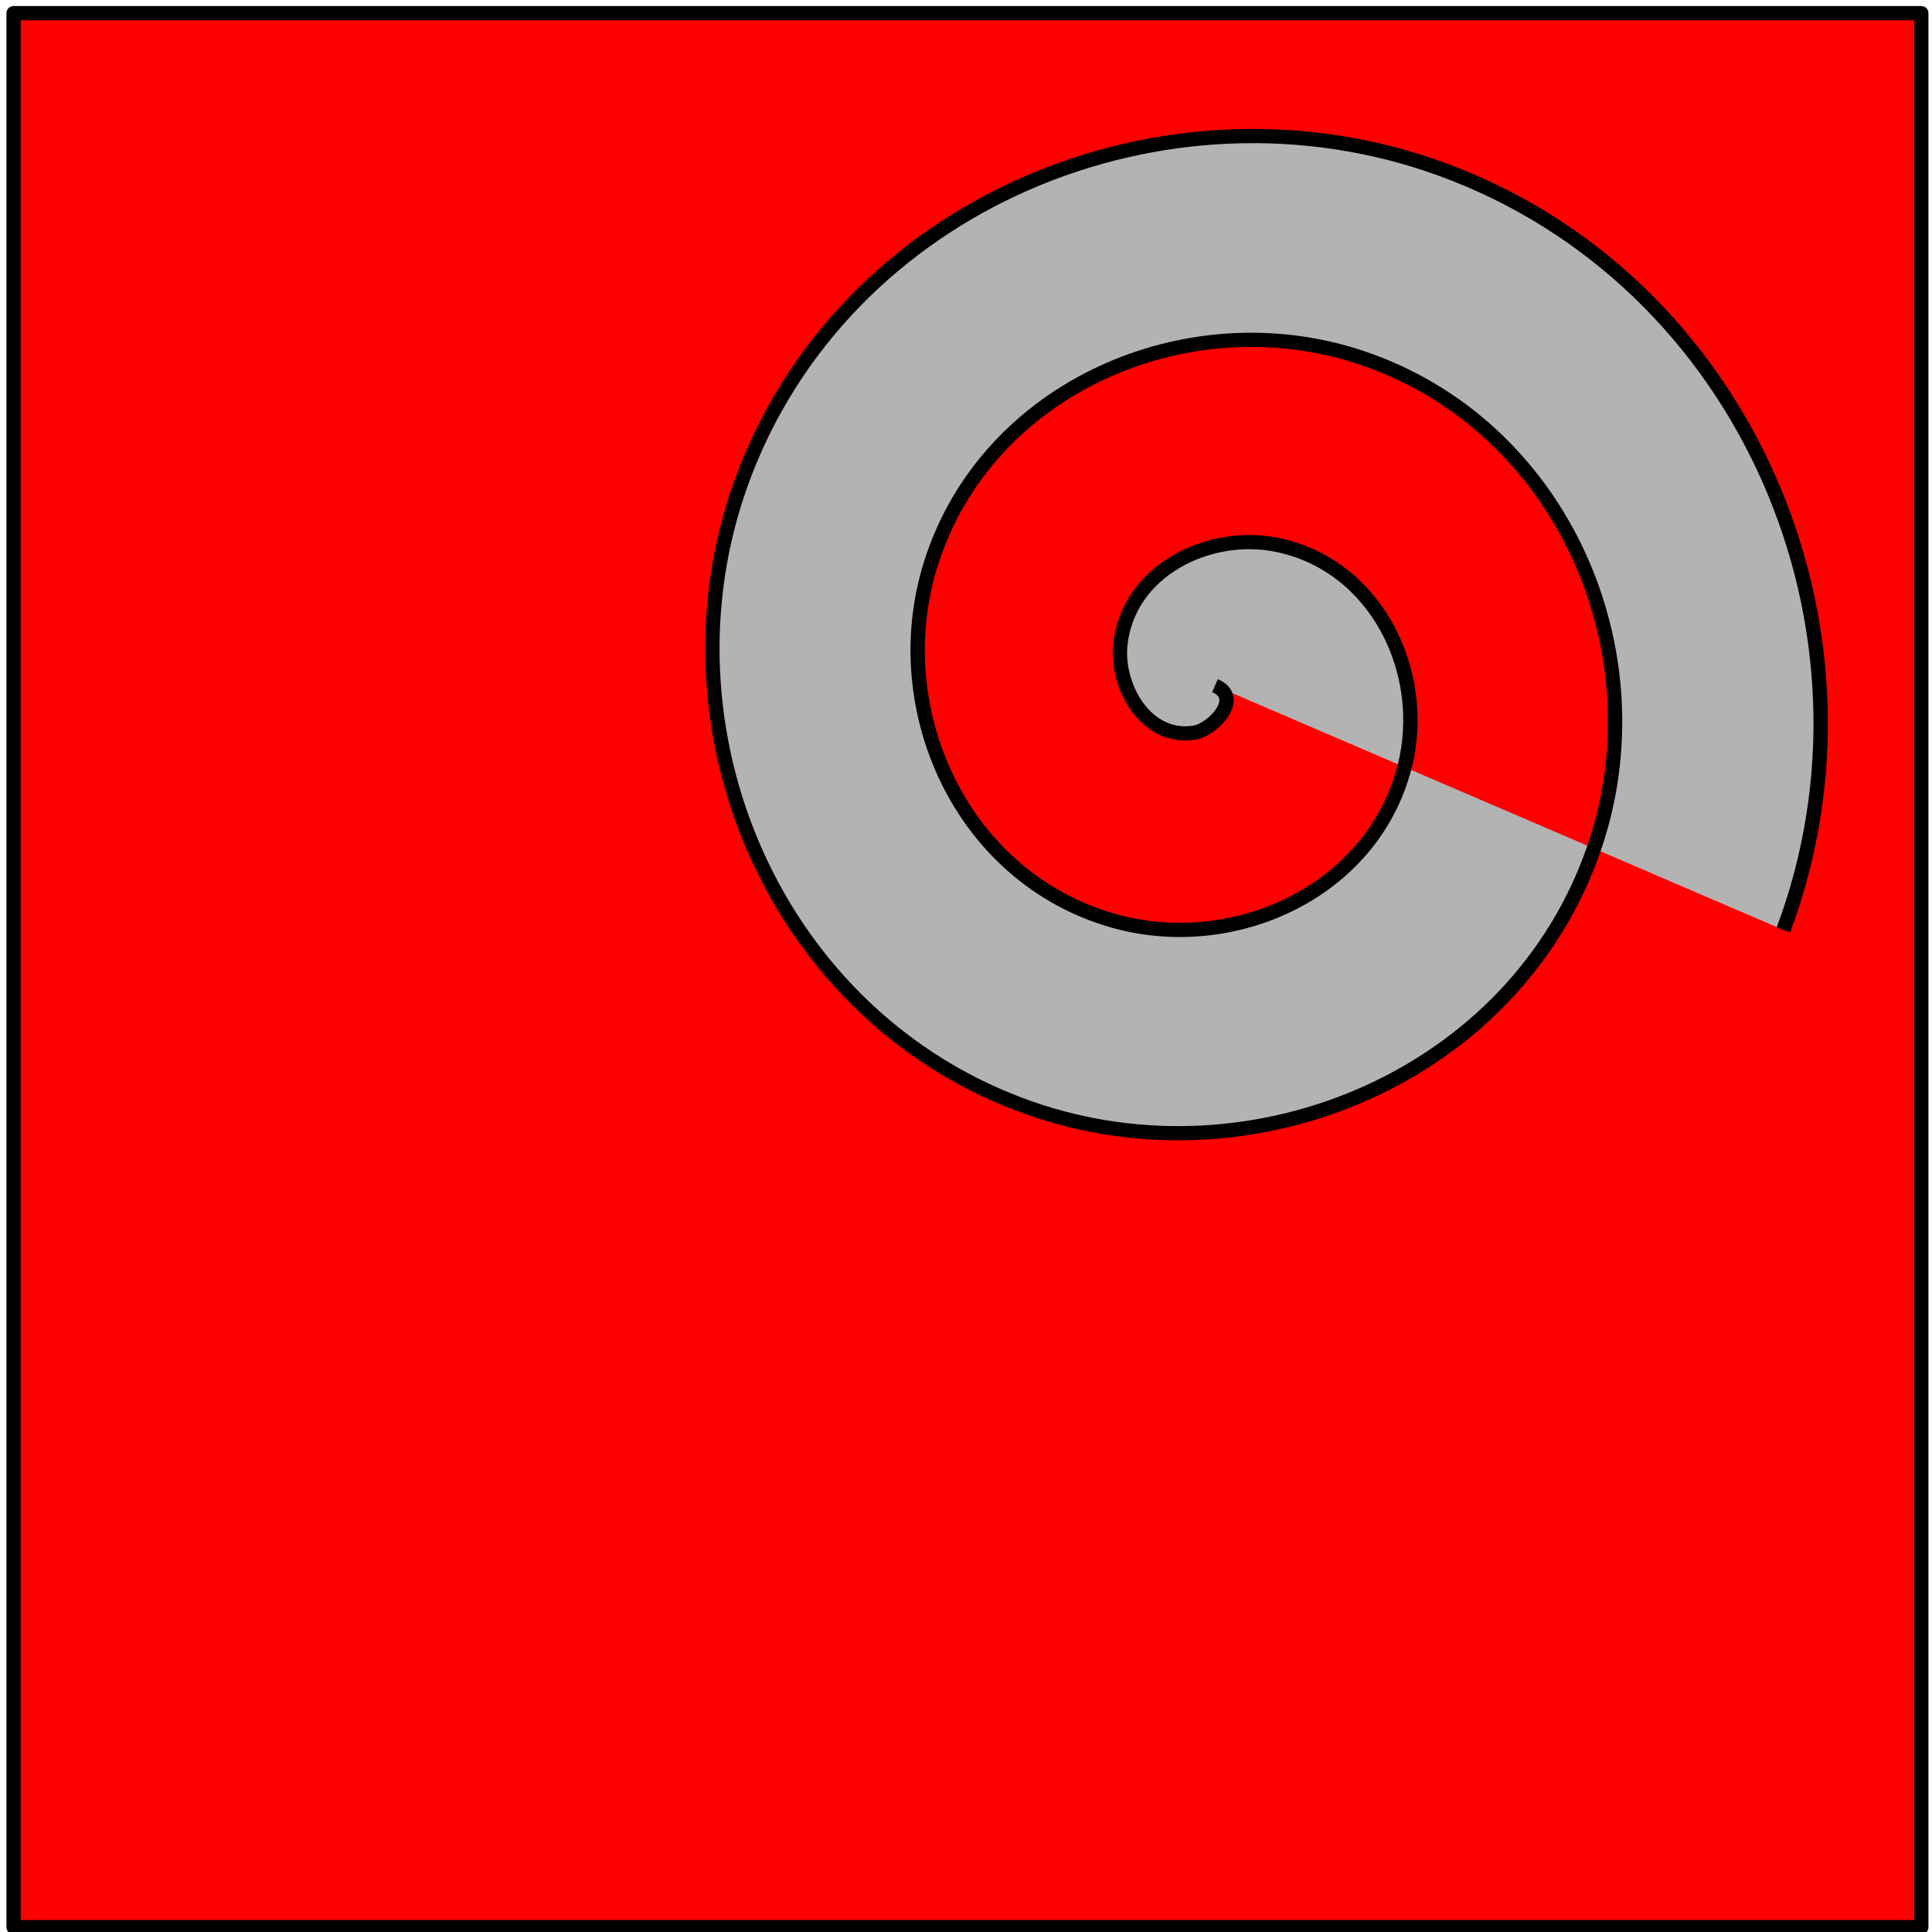
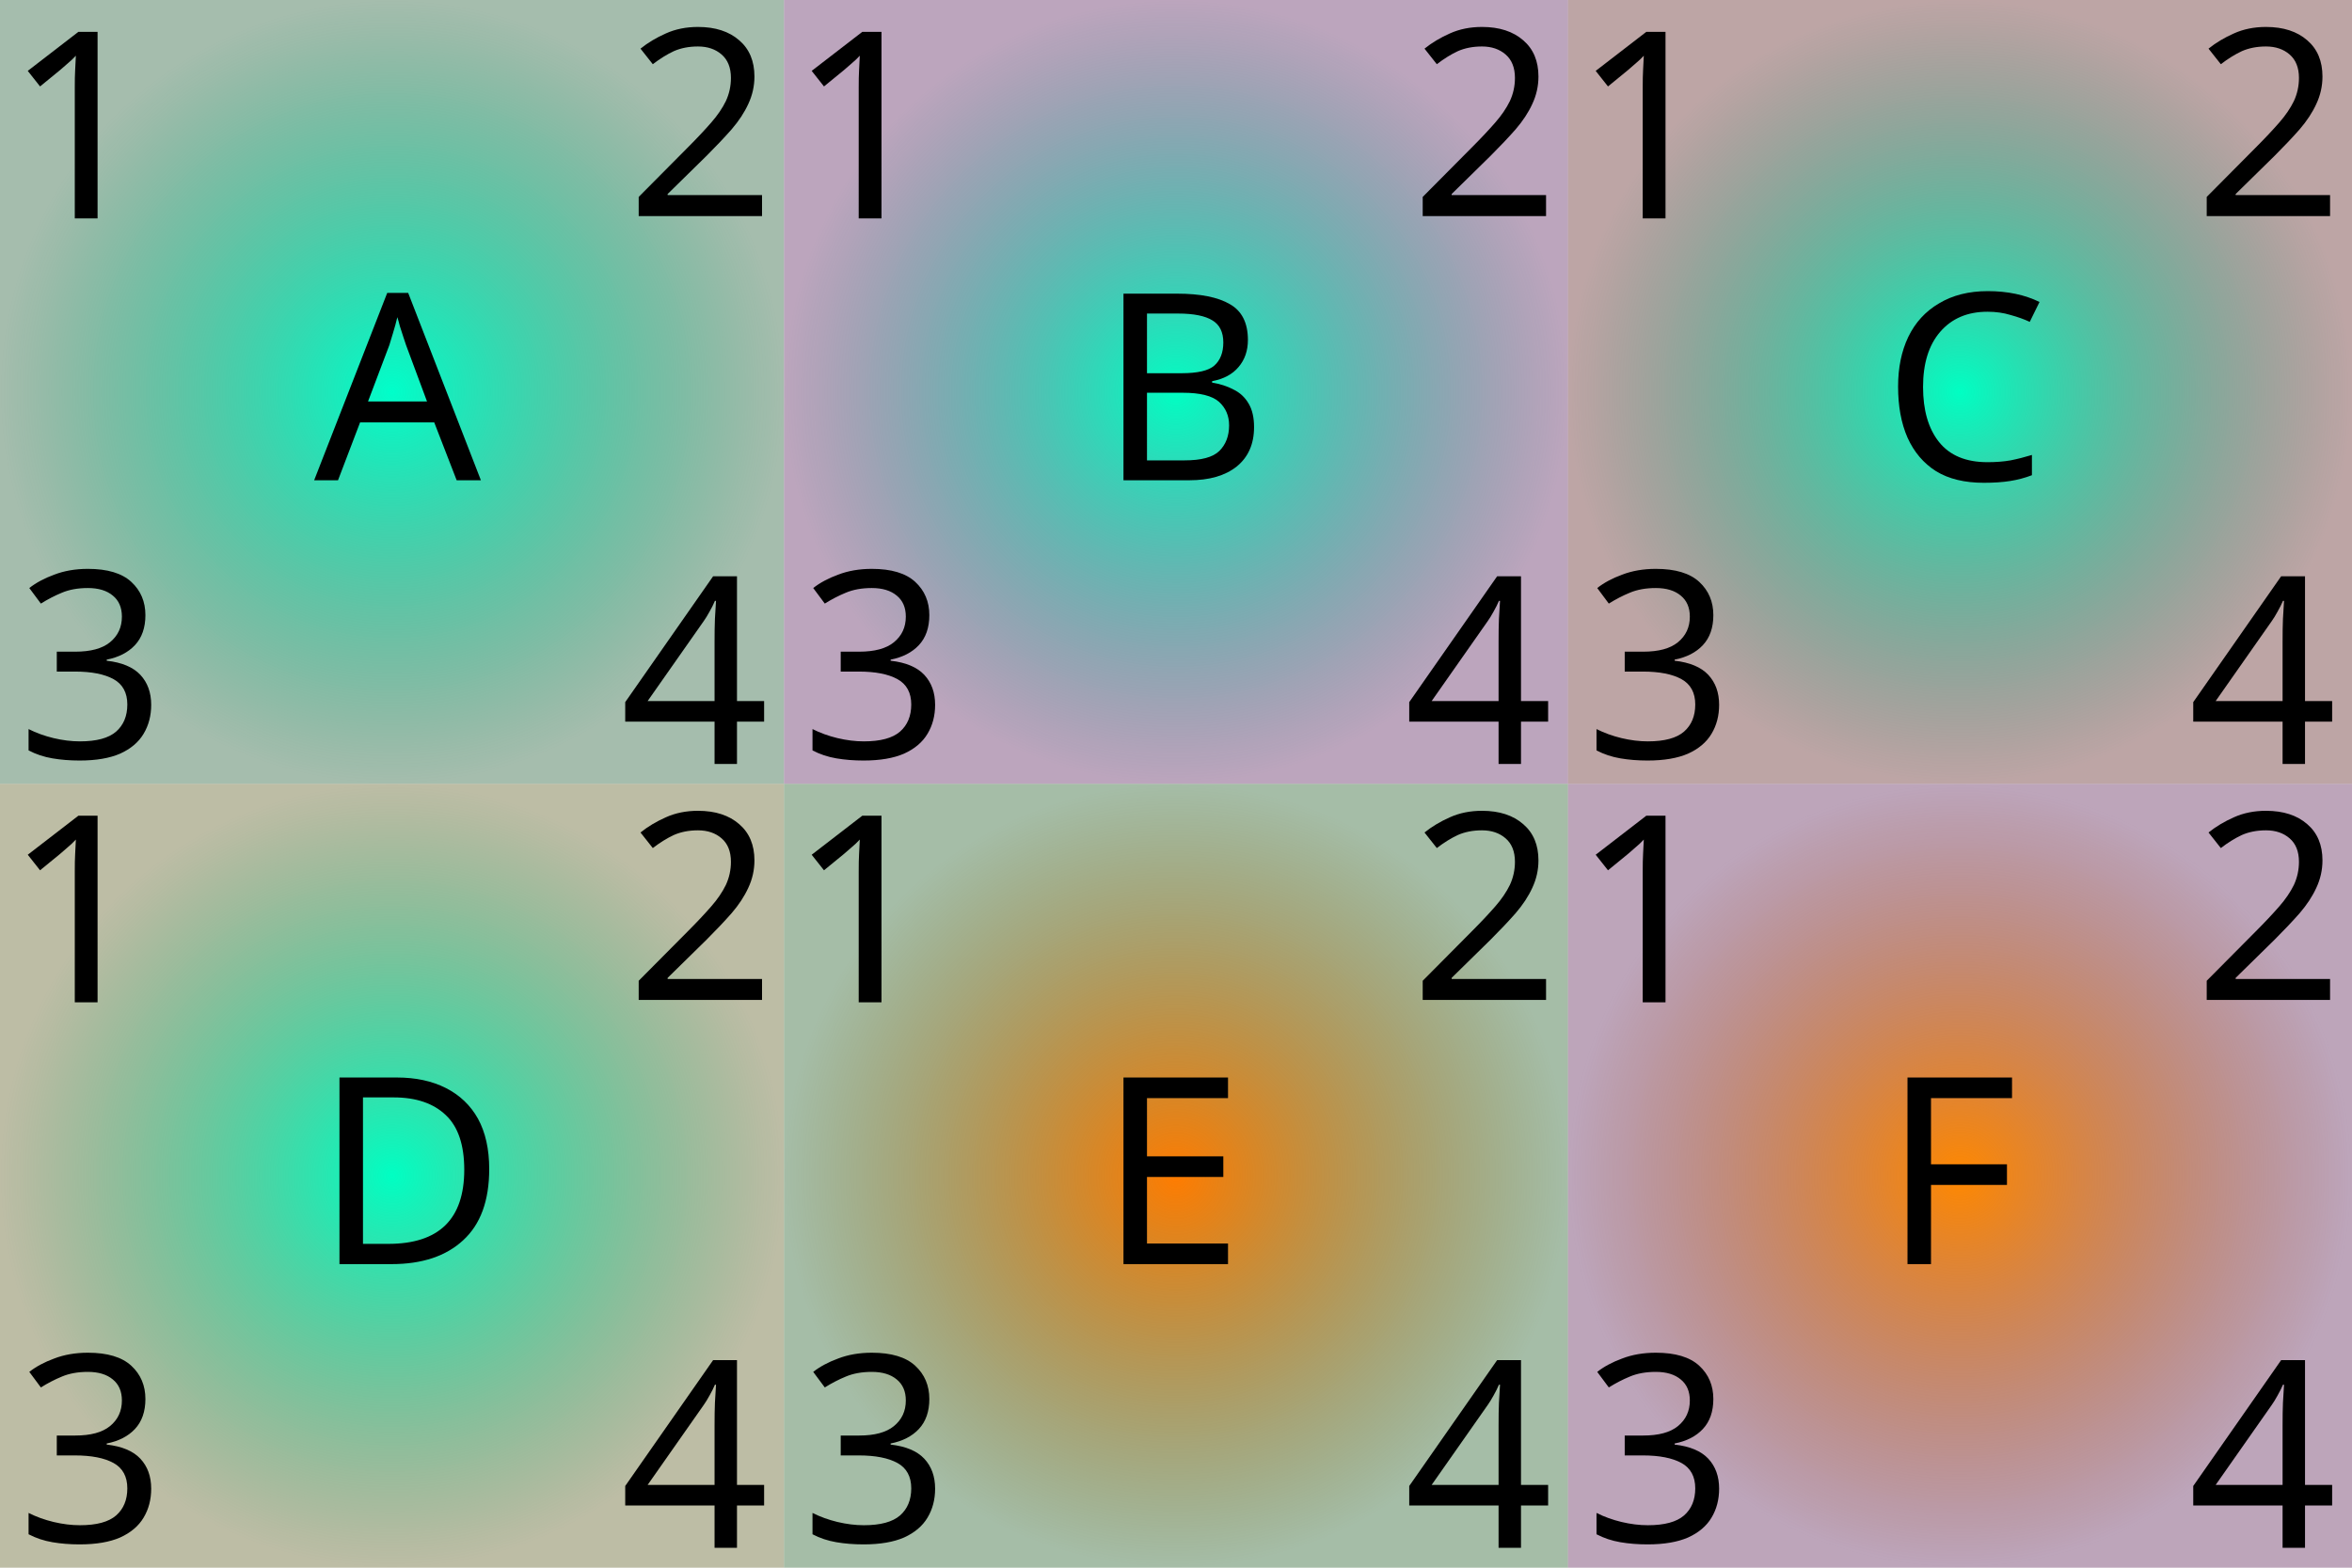
- <svg xmlns="http://www.w3.org/2000/svg" width="512" height="512" viewBox="0 0 135.467 135.467" version="1.1" id="svg5">
-   <defs id="defs2" />
+ <svg xmlns="http://www.w3.org/2000/svg" xmlns:xlink="http://www.w3.org/1999/xlink" width="384" height="256" viewBox="0 0 101.6 67.733" version="1.1" id="svg5">
+   <defs id="defs2">
+     <linearGradient id="linearGradient4084">
+       <stop style="stop-color:#ff7c00;stop-opacity:1;" offset="0" id="stop4080" />
+       <stop style="stop-color:#27602b;stop-opacity:0.416;" offset="1" id="stop4082" />
+     </linearGradient>
+     <linearGradient id="linearGradient4078">
+       <stop style="stop-color:#00ffc3;stop-opacity:1;" offset="0" id="stop4074" />
+       <stop style="stop-color:#606027;stop-opacity:0.416;" offset="1" id="stop4076" />
+     </linearGradient>
+     <linearGradient id="linearGradient4072">
+       <stop style="stop-color:#00ffc3;stop-opacity:1;" offset="0" id="stop4068" />
+       <stop style="stop-color:#602727;stop-opacity:0.416;" offset="1" id="stop4070" />
+     </linearGradient>
+     <linearGradient id="linearGradient1932-5">
+       <stop style="stop-color:#00ffca;stop-opacity:1;" offset="0" id="stop4063" />
+       <stop style="stop-color:#27603a;stop-opacity:0.416;" offset="1" id="stop4065" />
+     </linearGradient>
+     <linearGradient id="linearGradient1932-4">
+       <stop style="stop-color:#00ffc3;stop-opacity:1;" offset="0" id="stop4058" />
+       <stop style="stop-color:#5d2760;stop-opacity:0.416;" offset="1" id="stop4060" />
+     </linearGradient>
+     <linearGradient id="linearGradient1932-3">
+       <stop style="stop-color:#00ffc3;stop-opacity:1;" offset="0" id="stop4053" />
+       <stop style="stop-color:#273f60;stop-opacity:0.416;" offset="1" id="stop4055" />
+     </linearGradient>
+     <linearGradient id="linearGradient1932-2">
+       <stop style="stop-color:#00ffc3;stop-opacity:1;" offset="0" id="stop4048" />
+       <stop style="stop-color:#273f60;stop-opacity:0.416;" offset="1" id="stop4050" />
+     </linearGradient>
+     <linearGradient id="linearGradient1932-1">
+       <stop style="stop-color:#ff8800;stop-opacity:1;" offset="0" id="stop4043" />
+       <stop style="stop-color:#60275a;stop-opacity:0.416;" offset="1" id="stop4045" />
+     </linearGradient>
+     <linearGradient id="linearGradient1932">
+       <stop style="stop-color:#00ff2f;stop-opacity:1;" offset="0" id="stop1936" />
+       <stop style="stop-color:#00ff2f;stop-opacity:0;" offset="1" id="stop1938" />
+     </linearGradient>
+     <linearGradient id="linearGradient1932-6">
+       <stop style="stop-color:#00ffc3;stop-opacity:1;" offset="0" id="stop1928" />
+       <stop style="stop-color:#273f60;stop-opacity:0.416;" offset="1" id="stop1930" />
+     </linearGradient>
+     <linearGradient id="linearGradient1896">
+       <stop style="stop-color:#000000;stop-opacity:1;" offset="0" id="stop1900" />
+       <stop style="stop-color:#000000;stop-opacity:0;" offset="1" id="stop1902" />
+     </linearGradient>
+     <linearGradient id="linearGradient1896-1">
+       <stop style="stop-color:#000000;stop-opacity:1;" offset="0" id="stop1892" />
+       <stop style="stop-color:#a0a0a0;stop-opacity:0;" offset="1" id="stop1894" />
+     </linearGradient>
+     <radialGradient xlink:href="#linearGradient1896-1" id="radialGradient1898" cx="22.108" cy="18.07" fx="22.108" fy="18.07" r="21.656" gradientTransform="matrix(0.7872007,0,0,0.7884063,-0.470305,2.686575)" gradientUnits="userSpaceOnUse" />
+     <radialGradient xlink:href="#linearGradient1932-5" id="radialGradient1934" cx="22.108" cy="18.07" fx="22.108" fy="18.07" r="21.511" gradientTransform="matrix(0.7872007,0,0,0.7872006,-0.470305,2.708361)" gradientUnits="userSpaceOnUse" />
+     <radialGradient xlink:href="#linearGradient4078" id="radialGradient3139" gradientUnits="userSpaceOnUse" gradientTransform="matrix(0.7872007,0,0,0.7872006,-0.470305,36.57505)" cx="22.108" cy="18.07" fx="22.108" fy="18.07" r="21.511" />
+     <radialGradient xlink:href="#linearGradient1896-1" id="radialGradient3141" gradientUnits="userSpaceOnUse" gradientTransform="matrix(0.7872007,0,0,0.7884063,-0.470305,36.55326)" cx="22.108" cy="18.07" fx="22.108" fy="18.07" r="21.656" />
+     <radialGradient xlink:href="#linearGradient4084" id="radialGradient3187" gradientUnits="userSpaceOnUse" gradientTransform="matrix(0.7872007,0,0,0.7872006,33.39638,36.57505)" cx="22.108" cy="18.07" fx="22.108" fy="18.07" r="21.511" />
+     <radialGradient xlink:href="#linearGradient1896-1" id="radialGradient3189" gradientUnits="userSpaceOnUse" gradientTransform="matrix(0.7872007,0,0,0.7884063,33.39638,36.55326)" cx="22.108" cy="18.07" fx="22.108" fy="18.07" r="21.656" />
+     <radialGradient xlink:href="#linearGradient1932-4" id="radialGradient3191" gradientUnits="userSpaceOnUse" gradientTransform="matrix(0.7872007,0,0,0.7872006,33.39638,2.708361)" cx="22.108" cy="18.07" fx="22.108" fy="18.07" r="21.511" />
+     <radialGradient xlink:href="#linearGradient1896-1" id="radialGradient3193" gradientUnits="userSpaceOnUse" gradientTransform="matrix(0.7872007,0,0,0.7884063,33.39638,2.686575)" cx="22.108" cy="18.07" fx="22.108" fy="18.07" r="21.656" />
+     <radialGradient xlink:href="#linearGradient1932-1" id="radialGradient3309" gradientUnits="userSpaceOnUse" gradientTransform="matrix(0.7872007,0,0,0.7872006,67.26306,36.57505)" cx="22.108" cy="18.07" fx="22.108" fy="18.07" r="21.511" />
+     <radialGradient xlink:href="#linearGradient1896-1" id="radialGradient3311" gradientUnits="userSpaceOnUse" gradientTransform="matrix(0.7872007,0,0,0.7884063,67.26306,36.55326)" cx="22.108" cy="18.07" fx="22.108" fy="18.07" r="21.656" />
+     <radialGradient xlink:href="#linearGradient4072" id="radialGradient3313" gradientUnits="userSpaceOnUse" gradientTransform="matrix(0.7872007,0,0,0.7872006,67.26306,2.708361)" cx="22.108" cy="18.07" fx="22.108" fy="18.07" r="21.511" />
+     <radialGradient xlink:href="#linearGradient1896-1" id="radialGradient3315" gradientUnits="userSpaceOnUse" gradientTransform="matrix(0.7872007,0,0,0.7884063,67.26306,2.686575)" cx="22.108" cy="18.07" fx="22.108" fy="18.07" r="21.656" />
+   </defs>
  <g id="layer1">
-     <rect style="opacity:1;fill:#ff0000;fill-opacity:1;stroke:#000000;stroke-width:1;stroke-linecap:butt;stroke-linejoin:round;stroke-miterlimit:4;stroke-dasharray:none;stroke-dashoffset:0;stroke-opacity:1;paint-order:normal" id="rect329" width="133.765" height="134.204" x="0.953" y="0.923" />
-     <path style="fill:#b3b3b3;fill-rule:evenodd;stroke:#000000;stroke-width:0.238;stroke-dasharray:none" id="path310" d="m 10.846,121.694 c 0.473,0.205 -0.043,0.739 -0.341,0.787 -0.807,0.129 -1.303,-0.775 -1.232,-1.469 0.126,-1.241 1.461,-1.908 2.597,-1.678 1.666,0.338 2.527,2.155 2.124,3.724 -0.537,2.092 -2.851,3.15 -4.852,2.569 -2.518,-0.731 -3.776,-3.548 -3.015,-5.98 0.922,-2.945 4.246,-4.404 7.108,-3.461 3.373,1.112 5.033,4.944 3.906,8.235 -1.3,3.8 -5.642,5.662 -9.363,4.352 -4.228,-1.488 -6.291,-6.34 -4.798,-10.491 1.676,-4.656 7.039,-6.921 11.619,-5.243 5.084,1.863 7.552,7.738 5.689,12.746" transform="matrix(4.22085,0,0,4.18602,39.41388,-461.3354)" />
+     <rect style="opacity:1;fill:url(#radialGradient1934);fill-opacity:1;stroke:url(#radialGradient1898);stroke-width:0;stroke-linecap:butt;stroke-linejoin:round;stroke-miterlimit:4;stroke-dasharray:none;stroke-dashoffset:0;stroke-opacity:1;paint-order:normal" id="rect329" width="33.867" height="33.867" x="4.7273454e-07" y="4.7273454e-07" />
+     <text xml:space="preserve" style="font-size:3.175px;fill:#00ff2f;fill-opacity:1;stroke:#000000;stroke-width:0;stroke-dasharray:none" x="0.198" y="9.436" id="text2047">
+       <tspan id="tspan2045" style="font-style:normal;font-variant:normal;font-weight:normal;font-stretch:normal;font-size:11.289px;font-family:sans-serif;-inkscape-font-specification:'sans-serif, Normal';font-variant-ligatures:normal;font-variant-caps:normal;font-variant-numeric:normal;font-variant-east-asian:normal;fill:#000000;fill-opacity:1;stroke-width:0" x="0.198" y="9.436">1</tspan>
+     </text>
+     <text xml:space="preserve" style="font-size:3.175px;fill:#00ff2f;fill-opacity:1;stroke:#000000;stroke-width:0;stroke-dasharray:none" x="27.044" y="9.336" id="text3039">
+       <tspan id="tspan3037" style="font-style:normal;font-variant:normal;font-weight:normal;font-stretch:normal;font-size:11.289px;font-family:sans-serif;-inkscape-font-specification:'sans-serif, Normal';font-variant-ligatures:normal;font-variant-caps:normal;font-variant-numeric:normal;font-variant-east-asian:normal;fill:#000000;fill-opacity:1;stroke-width:0" x="27.044" y="9.336">2</tspan>
+     </text>
+     <text xml:space="preserve" style="font-size:3.175px;fill:#00ff2f;fill-opacity:1;stroke:#000000;stroke-width:0;stroke-dasharray:none" x="0.717" y="32.747" id="text3043">
+       <tspan id="tspan3041" style="font-style:normal;font-variant:normal;font-weight:normal;font-stretch:normal;font-size:11.289px;font-family:sans-serif;-inkscape-font-specification:'sans-serif, Normal';font-variant-ligatures:normal;font-variant-caps:normal;font-variant-numeric:normal;font-variant-east-asian:normal;fill:#000000;fill-opacity:1;stroke-width:0" x="0.717" y="32.747">3</tspan>
+     </text>
+     <text xml:space="preserve" style="font-size:3.175px;fill:#00ff2f;fill-opacity:1;stroke:#000000;stroke-width:0;stroke-dasharray:none" x="13.572" y="20.753" id="text3043-1">
+       <tspan id="tspan3041-0" style="font-style:normal;font-variant:normal;font-weight:normal;font-stretch:normal;font-size:11.289px;font-family:sans-serif;-inkscape-font-specification:'sans-serif, Normal';font-variant-ligatures:normal;font-variant-caps:normal;font-variant-numeric:normal;font-variant-east-asian:normal;fill:#000000;fill-opacity:1;stroke-width:0" x="13.572" y="20.753">A</tspan>
+     </text>
+     <text xml:space="preserve" style="font-size:3.175px;fill:#00ff2f;fill-opacity:1;stroke:#000000;stroke-width:0;stroke-dasharray:none" x="26.773" y="33.006" id="text3047">
+       <tspan id="tspan3045" style="font-style:normal;font-variant:normal;font-weight:normal;font-stretch:normal;font-size:11.289px;font-family:sans-serif;-inkscape-font-specification:'sans-serif, Normal';font-variant-ligatures:normal;font-variant-caps:normal;font-variant-numeric:normal;font-variant-east-asian:normal;fill:#000000;fill-opacity:1;stroke-width:0" x="26.773" y="33.006">4</tspan>
+     </text>
+     <rect style="opacity:1;fill:url(#radialGradient3139);fill-opacity:1;stroke:url(#radialGradient3141);stroke-width:0;stroke-linecap:butt;stroke-linejoin:round;stroke-miterlimit:4;stroke-dasharray:none;stroke-dashoffset:0;stroke-opacity:1;paint-order:normal" id="rect3117" width="33.867" height="33.867" x="4.7273454e-07" y="33.867" />
+     <text xml:space="preserve" style="font-size:3.175px;fill:#00ff2f;fill-opacity:1;stroke:#000000;stroke-width:0;stroke-dasharray:none" x="0.198" y="43.303" id="text3121">
+       <tspan id="tspan3119" style="font-style:normal;font-variant:normal;font-weight:normal;font-stretch:normal;font-size:11.289px;font-family:sans-serif;-inkscape-font-specification:'sans-serif, Normal';font-variant-ligatures:normal;font-variant-caps:normal;font-variant-numeric:normal;font-variant-east-asian:normal;fill:#000000;fill-opacity:1;stroke-width:0" x="0.198" y="43.303">1</tspan>
+     </text>
+     <text xml:space="preserve" style="font-size:3.175px;fill:#00ff2f;fill-opacity:1;stroke:#000000;stroke-width:0;stroke-dasharray:none" x="27.044" y="43.203" id="text3125">
+       <tspan id="tspan3123" style="font-style:normal;font-variant:normal;font-weight:normal;font-stretch:normal;font-size:11.289px;font-family:sans-serif;-inkscape-font-specification:'sans-serif, Normal';font-variant-ligatures:normal;font-variant-caps:normal;font-variant-numeric:normal;font-variant-east-asian:normal;fill:#000000;fill-opacity:1;stroke-width:0" x="27.044" y="43.203">2</tspan>
+     </text>
+     <text xml:space="preserve" style="font-size:3.175px;fill:#00ff2f;fill-opacity:1;stroke:#000000;stroke-width:0;stroke-dasharray:none" x="0.717" y="66.614" id="text3129">
+       <tspan id="tspan3127" style="font-style:normal;font-variant:normal;font-weight:normal;font-stretch:normal;font-size:11.289px;font-family:sans-serif;-inkscape-font-specification:'sans-serif, Normal';font-variant-ligatures:normal;font-variant-caps:normal;font-variant-numeric:normal;font-variant-east-asian:normal;fill:#000000;fill-opacity:1;stroke-width:0" x="0.717" y="66.614">3</tspan>
+     </text>
+     <text xml:space="preserve" style="font-size:3.175px;fill:#00ff2f;fill-opacity:1;stroke:#000000;stroke-width:0;stroke-dasharray:none" x="13.572" y="54.619" id="text3133">
+       <tspan id="tspan3131" style="font-style:normal;font-variant:normal;font-weight:normal;font-stretch:normal;font-size:11.289px;font-family:sans-serif;-inkscape-font-specification:'sans-serif, Normal';font-variant-ligatures:normal;font-variant-caps:normal;font-variant-numeric:normal;font-variant-east-asian:normal;fill:#000000;fill-opacity:1;stroke-width:0" x="13.572" y="54.619">D</tspan>
+     </text>
+     <text xml:space="preserve" style="font-size:3.175px;fill:#00ff2f;fill-opacity:1;stroke:#000000;stroke-width:0;stroke-dasharray:none" x="26.773" y="66.873" id="text3137">
+       <tspan id="tspan3135" style="font-style:normal;font-variant:normal;font-weight:normal;font-stretch:normal;font-size:11.289px;font-family:sans-serif;-inkscape-font-specification:'sans-serif, Normal';font-variant-ligatures:normal;font-variant-caps:normal;font-variant-numeric:normal;font-variant-east-asian:normal;fill:#000000;fill-opacity:1;stroke-width:0" x="26.773" y="66.873">4</tspan>
+     </text>
+     <rect style="opacity:1;fill:url(#radialGradient3191);fill-opacity:1;stroke:url(#radialGradient3193);stroke-width:0;stroke-linecap:butt;stroke-linejoin:round;stroke-miterlimit:4;stroke-dasharray:none;stroke-dashoffset:0;stroke-opacity:1;paint-order:normal" id="rect3143" width="33.867" height="33.867" x="33.867" y="4.7273454e-07" />
+     <text xml:space="preserve" style="font-size:3.175px;fill:#00ff2f;fill-opacity:1;stroke:#000000;stroke-width:0;stroke-dasharray:none" x="34.064" y="9.436" id="text3147">
+       <tspan id="tspan3145" style="font-style:normal;font-variant:normal;font-weight:normal;font-stretch:normal;font-size:11.289px;font-family:sans-serif;-inkscape-font-specification:'sans-serif, Normal';font-variant-ligatures:normal;font-variant-caps:normal;font-variant-numeric:normal;font-variant-east-asian:normal;fill:#000000;fill-opacity:1;stroke-width:0" x="34.064" y="9.436">1</tspan>
+     </text>
+     <text xml:space="preserve" style="font-size:3.175px;fill:#00ff2f;fill-opacity:1;stroke:#000000;stroke-width:0;stroke-dasharray:none" x="60.911" y="9.336" id="text3151">
+       <tspan id="tspan3149" style="font-style:normal;font-variant:normal;font-weight:normal;font-stretch:normal;font-size:11.289px;font-family:sans-serif;-inkscape-font-specification:'sans-serif, Normal';font-variant-ligatures:normal;font-variant-caps:normal;font-variant-numeric:normal;font-variant-east-asian:normal;fill:#000000;fill-opacity:1;stroke-width:0" x="60.911" y="9.336">2</tspan>
+     </text>
+     <text xml:space="preserve" style="font-size:3.175px;fill:#00ff2f;fill-opacity:1;stroke:#000000;stroke-width:0;stroke-dasharray:none" x="34.583" y="32.747" id="text3155">
+       <tspan id="tspan3153" style="font-style:normal;font-variant:normal;font-weight:normal;font-stretch:normal;font-size:11.289px;font-family:sans-serif;-inkscape-font-specification:'sans-serif, Normal';font-variant-ligatures:normal;font-variant-caps:normal;font-variant-numeric:normal;font-variant-east-asian:normal;fill:#000000;fill-opacity:1;stroke-width:0" x="34.583" y="32.747">3</tspan>
+     </text>
+     <text xml:space="preserve" style="font-size:3.175px;fill:#00ff2f;fill-opacity:1;stroke:#000000;stroke-width:0;stroke-dasharray:none" x="47.438" y="20.753" id="text3159">
+       <tspan id="tspan3157" style="font-style:normal;font-variant:normal;font-weight:normal;font-stretch:normal;font-size:11.289px;font-family:sans-serif;-inkscape-font-specification:'sans-serif, Normal';font-variant-ligatures:normal;font-variant-caps:normal;font-variant-numeric:normal;font-variant-east-asian:normal;fill:#000000;fill-opacity:1;stroke-width:0" x="47.438" y="20.753">B</tspan>
+     </text>
+     <text xml:space="preserve" style="font-size:3.175px;fill:#00ff2f;fill-opacity:1;stroke:#000000;stroke-width:0;stroke-dasharray:none" x="60.64" y="33.006" id="text3163">
+       <tspan id="tspan3161" style="font-style:normal;font-variant:normal;font-weight:normal;font-stretch:normal;font-size:11.289px;font-family:sans-serif;-inkscape-font-specification:'sans-serif, Normal';font-variant-ligatures:normal;font-variant-caps:normal;font-variant-numeric:normal;font-variant-east-asian:normal;fill:#000000;fill-opacity:1;stroke-width:0" x="60.64" y="33.006">4</tspan>
+     </text>
+     <rect style="opacity:1;fill:url(#radialGradient3187);fill-opacity:1;stroke:url(#radialGradient3189);stroke-width:0;stroke-linecap:butt;stroke-linejoin:round;stroke-miterlimit:4;stroke-dasharray:none;stroke-dashoffset:0;stroke-opacity:1;paint-order:normal" id="rect3165" width="33.867" height="33.867" x="33.867" y="33.867" />
+     <text xml:space="preserve" style="font-size:3.175px;fill:#00ff2f;fill-opacity:1;stroke:#000000;stroke-width:0;stroke-dasharray:none" x="34.064" y="43.303" id="text3169">
+       <tspan id="tspan3167" style="font-style:normal;font-variant:normal;font-weight:normal;font-stretch:normal;font-size:11.289px;font-family:sans-serif;-inkscape-font-specification:'sans-serif, Normal';font-variant-ligatures:normal;font-variant-caps:normal;font-variant-numeric:normal;font-variant-east-asian:normal;fill:#000000;fill-opacity:1;stroke-width:0" x="34.064" y="43.303">1</tspan>
+     </text>
+     <text xml:space="preserve" style="font-size:3.175px;fill:#00ff2f;fill-opacity:1;stroke:#000000;stroke-width:0;stroke-dasharray:none" x="60.911" y="43.203" id="text3173">
+       <tspan id="tspan3171" style="font-style:normal;font-variant:normal;font-weight:normal;font-stretch:normal;font-size:11.289px;font-family:sans-serif;-inkscape-font-specification:'sans-serif, Normal';font-variant-ligatures:normal;font-variant-caps:normal;font-variant-numeric:normal;font-variant-east-asian:normal;fill:#000000;fill-opacity:1;stroke-width:0" x="60.911" y="43.203">2</tspan>
+     </text>
+     <text xml:space="preserve" style="font-size:3.175px;fill:#00ff2f;fill-opacity:1;stroke:#000000;stroke-width:0;stroke-dasharray:none" x="34.583" y="66.614" id="text3177">
+       <tspan id="tspan3175" style="font-style:normal;font-variant:normal;font-weight:normal;font-stretch:normal;font-size:11.289px;font-family:sans-serif;-inkscape-font-specification:'sans-serif, Normal';font-variant-ligatures:normal;font-variant-caps:normal;font-variant-numeric:normal;font-variant-east-asian:normal;fill:#000000;fill-opacity:1;stroke-width:0" x="34.583" y="66.614">3</tspan>
+     </text>
+     <text xml:space="preserve" style="font-size:3.175px;fill:#00ff2f;fill-opacity:1;stroke:#000000;stroke-width:0;stroke-dasharray:none" x="47.438" y="54.619" id="text3181">
+       <tspan id="tspan3179" style="font-style:normal;font-variant:normal;font-weight:normal;font-stretch:normal;font-size:11.289px;font-family:sans-serif;-inkscape-font-specification:'sans-serif, Normal';font-variant-ligatures:normal;font-variant-caps:normal;font-variant-numeric:normal;font-variant-east-asian:normal;fill:#000000;fill-opacity:1;stroke-width:0" x="47.438" y="54.619">E</tspan>
+     </text>
+     <text xml:space="preserve" style="font-size:3.175px;fill:#00ff2f;fill-opacity:1;stroke:#000000;stroke-width:0;stroke-dasharray:none" x="60.64" y="66.873" id="text3185">
+       <tspan id="tspan3183" style="font-style:normal;font-variant:normal;font-weight:normal;font-stretch:normal;font-size:11.289px;font-family:sans-serif;-inkscape-font-specification:'sans-serif, Normal';font-variant-ligatures:normal;font-variant-caps:normal;font-variant-numeric:normal;font-variant-east-asian:normal;fill:#000000;fill-opacity:1;stroke-width:0" x="60.64" y="66.873">4</tspan>
+     </text>
+     <rect style="opacity:1;fill:url(#radialGradient3313);fill-opacity:1;stroke:url(#radialGradient3315);stroke-width:0;stroke-linecap:butt;stroke-linejoin:round;stroke-miterlimit:4;stroke-dasharray:none;stroke-dashoffset:0;stroke-opacity:1;paint-order:normal" id="rect3265" width="33.867" height="33.867" x="67.733" y="4.7273454e-07" />
+     <text xml:space="preserve" style="font-size:3.175px;fill:#00ff2f;fill-opacity:1;stroke:#000000;stroke-width:0;stroke-dasharray:none" x="67.931" y="9.436" id="text3269">
+       <tspan id="tspan3267" style="font-style:normal;font-variant:normal;font-weight:normal;font-stretch:normal;font-size:11.289px;font-family:sans-serif;-inkscape-font-specification:'sans-serif, Normal';font-variant-ligatures:normal;font-variant-caps:normal;font-variant-numeric:normal;font-variant-east-asian:normal;fill:#000000;fill-opacity:1;stroke-width:0" x="67.931" y="9.436">1</tspan>
+     </text>
+     <text xml:space="preserve" style="font-size:3.175px;fill:#00ff2f;fill-opacity:1;stroke:#000000;stroke-width:0;stroke-dasharray:none" x="94.777" y="9.336" id="text3273">
+       <tspan id="tspan3271" style="font-style:normal;font-variant:normal;font-weight:normal;font-stretch:normal;font-size:11.289px;font-family:sans-serif;-inkscape-font-specification:'sans-serif, Normal';font-variant-ligatures:normal;font-variant-caps:normal;font-variant-numeric:normal;font-variant-east-asian:normal;fill:#000000;fill-opacity:1;stroke-width:0" x="94.777" y="9.336">2</tspan>
+     </text>
+     <text xml:space="preserve" style="font-size:3.175px;fill:#00ff2f;fill-opacity:1;stroke:#000000;stroke-width:0;stroke-dasharray:none" x="68.45" y="32.747" id="text3277">
+       <tspan id="tspan3275" style="font-style:normal;font-variant:normal;font-weight:normal;font-stretch:normal;font-size:11.289px;font-family:sans-serif;-inkscape-font-specification:'sans-serif, Normal';font-variant-ligatures:normal;font-variant-caps:normal;font-variant-numeric:normal;font-variant-east-asian:normal;fill:#000000;fill-opacity:1;stroke-width:0" x="68.45" y="32.747">3</tspan>
+     </text>
+     <text xml:space="preserve" style="font-size:3.175px;fill:#00ff2f;fill-opacity:1;stroke:#000000;stroke-width:0;stroke-dasharray:none" x="81.305" y="20.753" id="text3281">
+       <tspan id="tspan3279" style="font-style:normal;font-variant:normal;font-weight:normal;font-stretch:normal;font-size:11.289px;font-family:sans-serif;-inkscape-font-specification:'sans-serif, Normal';font-variant-ligatures:normal;font-variant-caps:normal;font-variant-numeric:normal;font-variant-east-asian:normal;fill:#000000;fill-opacity:1;stroke-width:0" x="81.305" y="20.753">C</tspan>
+     </text>
+     <text xml:space="preserve" style="font-size:3.175px;fill:#00ff2f;fill-opacity:1;stroke:#000000;stroke-width:0;stroke-dasharray:none" x="94.506" y="33.006" id="text3285">
+       <tspan id="tspan3283" style="font-style:normal;font-variant:normal;font-weight:normal;font-stretch:normal;font-size:11.289px;font-family:sans-serif;-inkscape-font-specification:'sans-serif, Normal';font-variant-ligatures:normal;font-variant-caps:normal;font-variant-numeric:normal;font-variant-east-asian:normal;fill:#000000;fill-opacity:1;stroke-width:0" x="94.506" y="33.006">4</tspan>
+     </text>
+     <rect style="opacity:1;fill:url(#radialGradient3309);fill-opacity:1;stroke:url(#radialGradient3311);stroke-width:0;stroke-linecap:butt;stroke-linejoin:round;stroke-miterlimit:4;stroke-dasharray:none;stroke-dashoffset:0;stroke-opacity:1;paint-order:normal" id="rect3287" width="33.867" height="33.867" x="67.733" y="33.867" />
+     <text xml:space="preserve" style="font-size:3.175px;fill:#00ff2f;fill-opacity:1;stroke:#000000;stroke-width:0;stroke-dasharray:none" x="67.931" y="43.303" id="text3291">
+       <tspan id="tspan3289" style="font-style:normal;font-variant:normal;font-weight:normal;font-stretch:normal;font-size:11.289px;font-family:sans-serif;-inkscape-font-specification:'sans-serif, Normal';font-variant-ligatures:normal;font-variant-caps:normal;font-variant-numeric:normal;font-variant-east-asian:normal;fill:#000000;fill-opacity:1;stroke-width:0" x="67.931" y="43.303">1</tspan>
+     </text>
+     <text xml:space="preserve" style="font-size:3.175px;fill:#00ff2f;fill-opacity:1;stroke:#000000;stroke-width:0;stroke-dasharray:none" x="94.777" y="43.203" id="text3295">
+       <tspan id="tspan3293" style="font-style:normal;font-variant:normal;font-weight:normal;font-stretch:normal;font-size:11.289px;font-family:sans-serif;-inkscape-font-specification:'sans-serif, Normal';font-variant-ligatures:normal;font-variant-caps:normal;font-variant-numeric:normal;font-variant-east-asian:normal;fill:#000000;fill-opacity:1;stroke-width:0" x="94.777" y="43.203">2</tspan>
+     </text>
+     <text xml:space="preserve" style="font-size:3.175px;fill:#00ff2f;fill-opacity:1;stroke:#000000;stroke-width:0;stroke-dasharray:none" x="68.45" y="66.614" id="text3299">
+       <tspan id="tspan3297" style="font-style:normal;font-variant:normal;font-weight:normal;font-stretch:normal;font-size:11.289px;font-family:sans-serif;-inkscape-font-specification:'sans-serif, Normal';font-variant-ligatures:normal;font-variant-caps:normal;font-variant-numeric:normal;font-variant-east-asian:normal;fill:#000000;fill-opacity:1;stroke-width:0" x="68.45" y="66.614">3</tspan>
+     </text>
+     <text xml:space="preserve" style="font-size:3.175px;fill:#00ff2f;fill-opacity:1;stroke:#000000;stroke-width:0;stroke-dasharray:none" x="81.305" y="54.619" id="text3303">
+       <tspan id="tspan3301" style="font-style:normal;font-variant:normal;font-weight:normal;font-stretch:normal;font-size:11.289px;font-family:sans-serif;-inkscape-font-specification:'sans-serif, Normal';font-variant-ligatures:normal;font-variant-caps:normal;font-variant-numeric:normal;font-variant-east-asian:normal;fill:#000000;fill-opacity:1;stroke-width:0" x="81.305" y="54.619">F</tspan>
+     </text>
+     <text xml:space="preserve" style="font-size:3.175px;fill:#00ff2f;fill-opacity:1;stroke:#000000;stroke-width:0;stroke-dasharray:none" x="94.506" y="66.873" id="text3307">
+       <tspan id="tspan3305" style="font-style:normal;font-variant:normal;font-weight:normal;font-stretch:normal;font-size:11.289px;font-family:sans-serif;-inkscape-font-specification:'sans-serif, Normal';font-variant-ligatures:normal;font-variant-caps:normal;font-variant-numeric:normal;font-variant-east-asian:normal;fill:#000000;fill-opacity:1;stroke-width:0" x="94.506" y="66.873">4</tspan>
+     </text>
  </g>
</svg>
